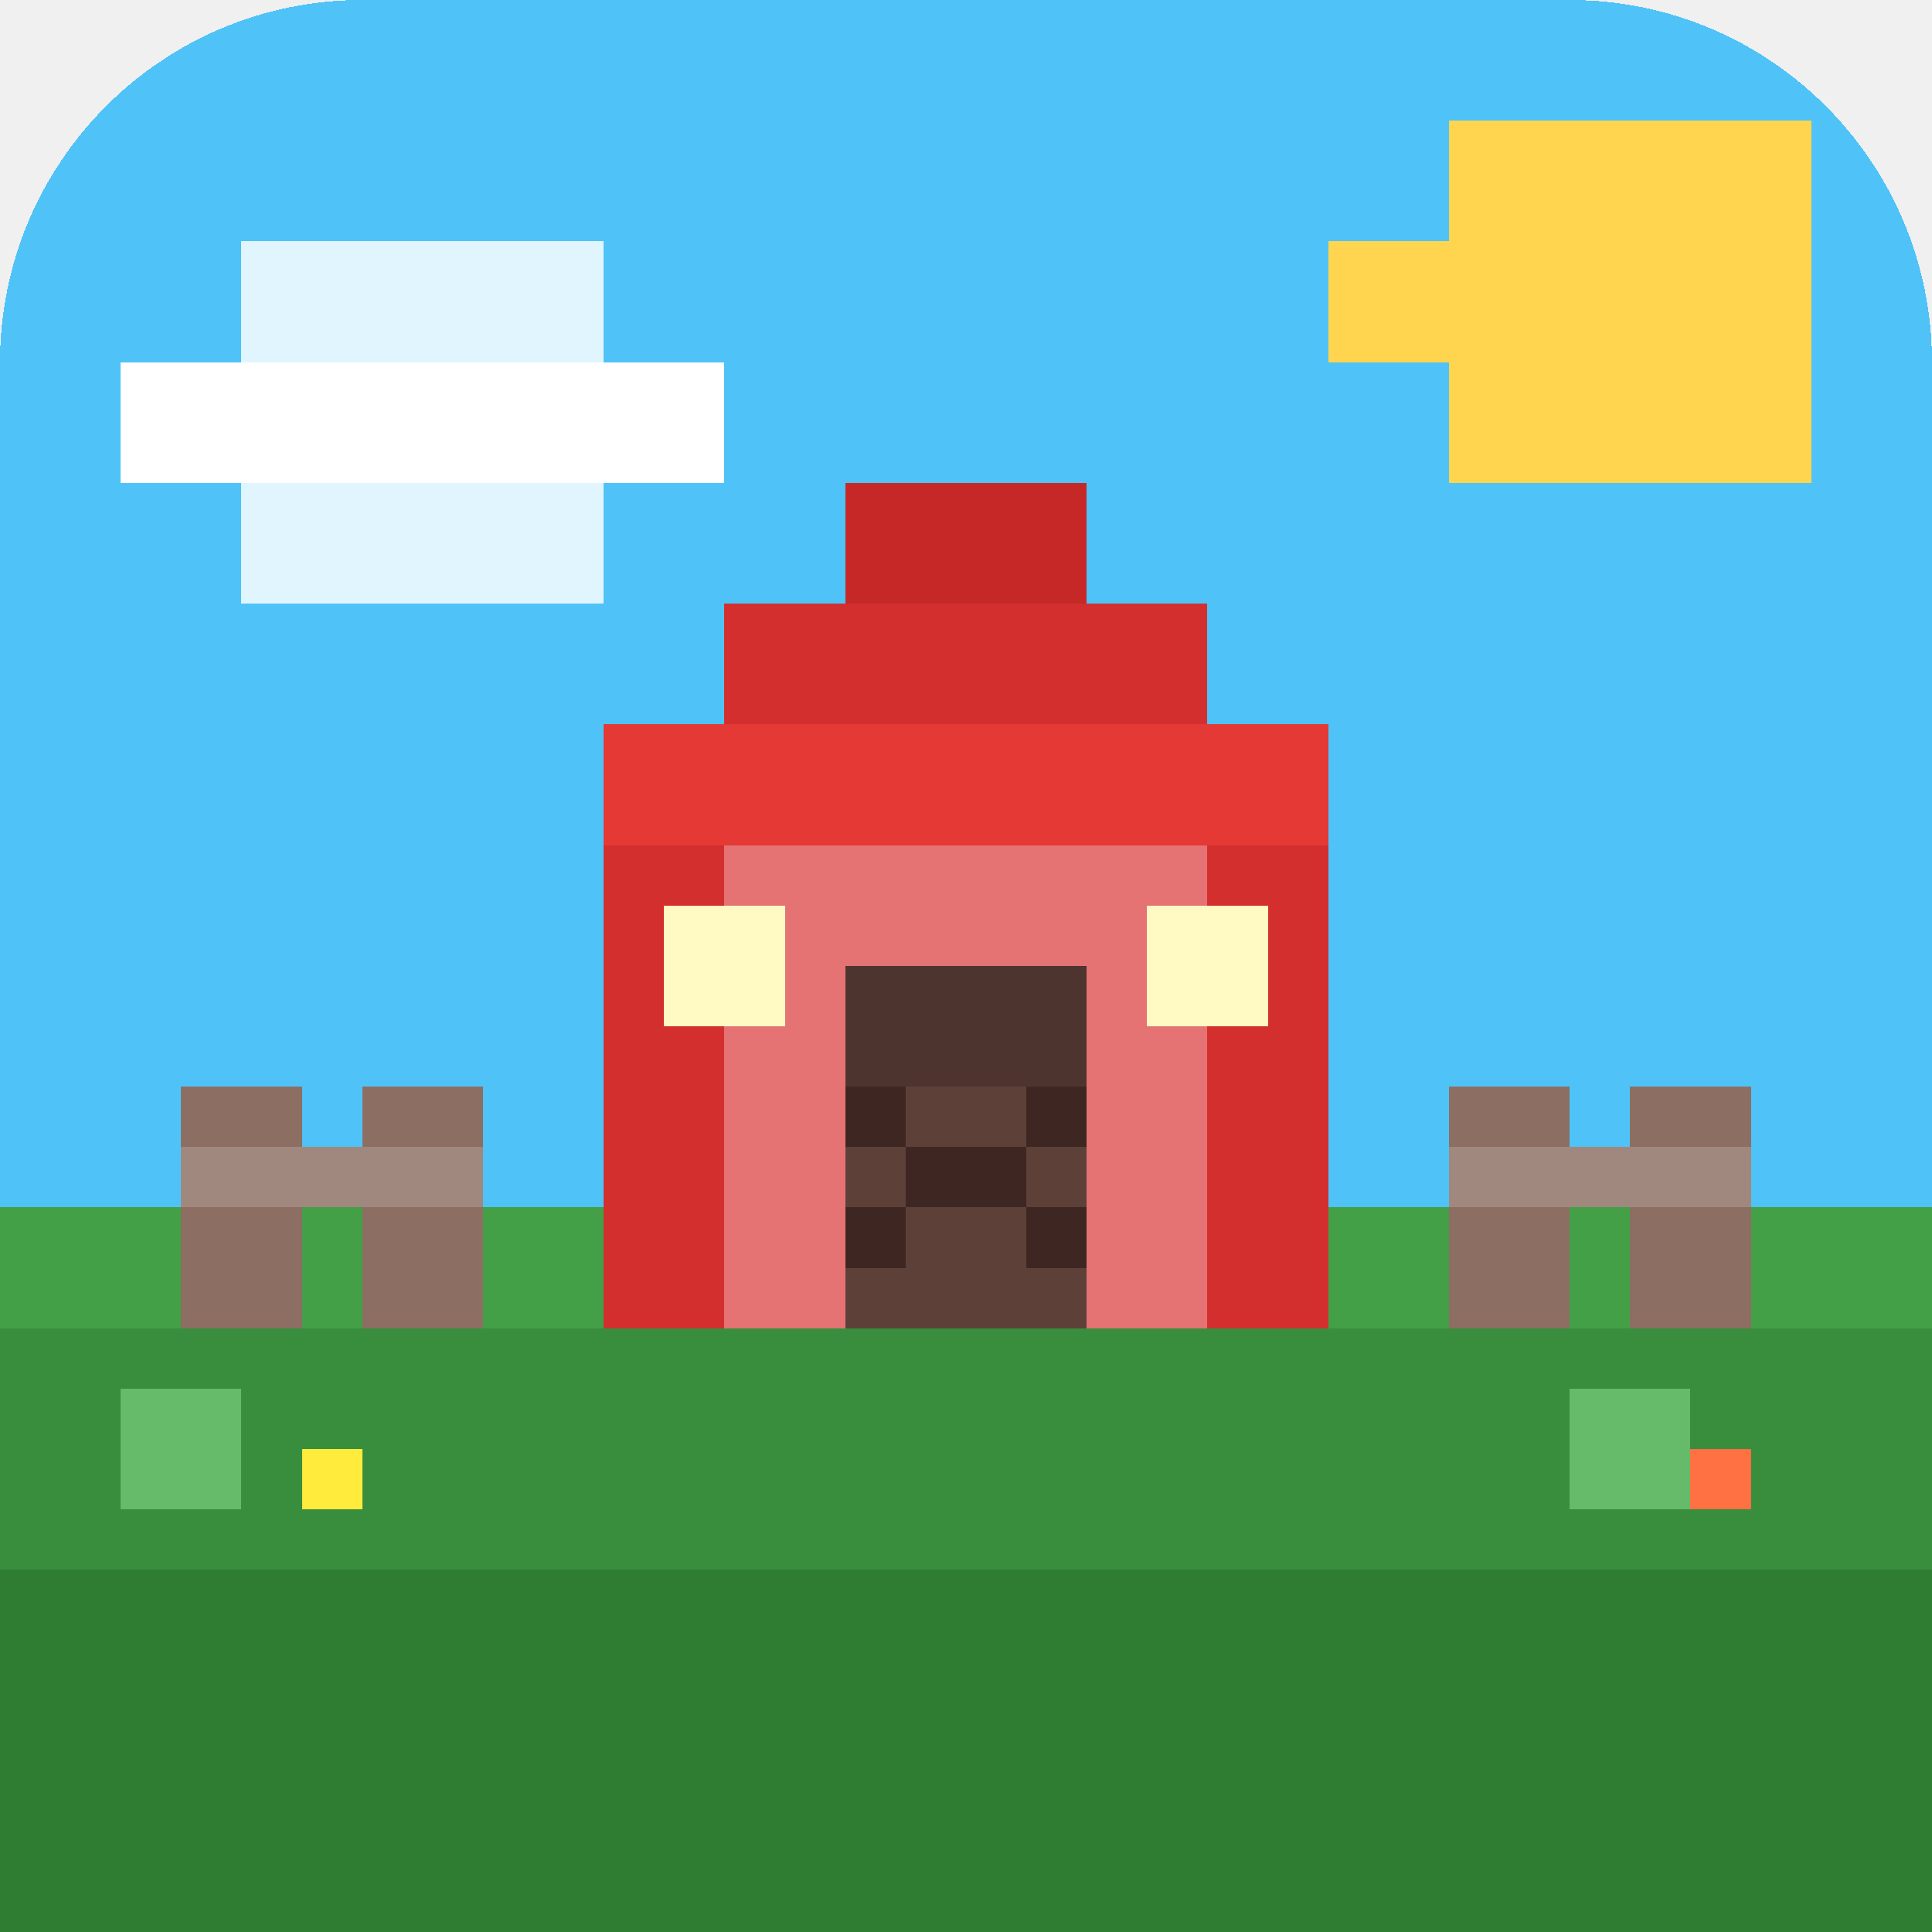
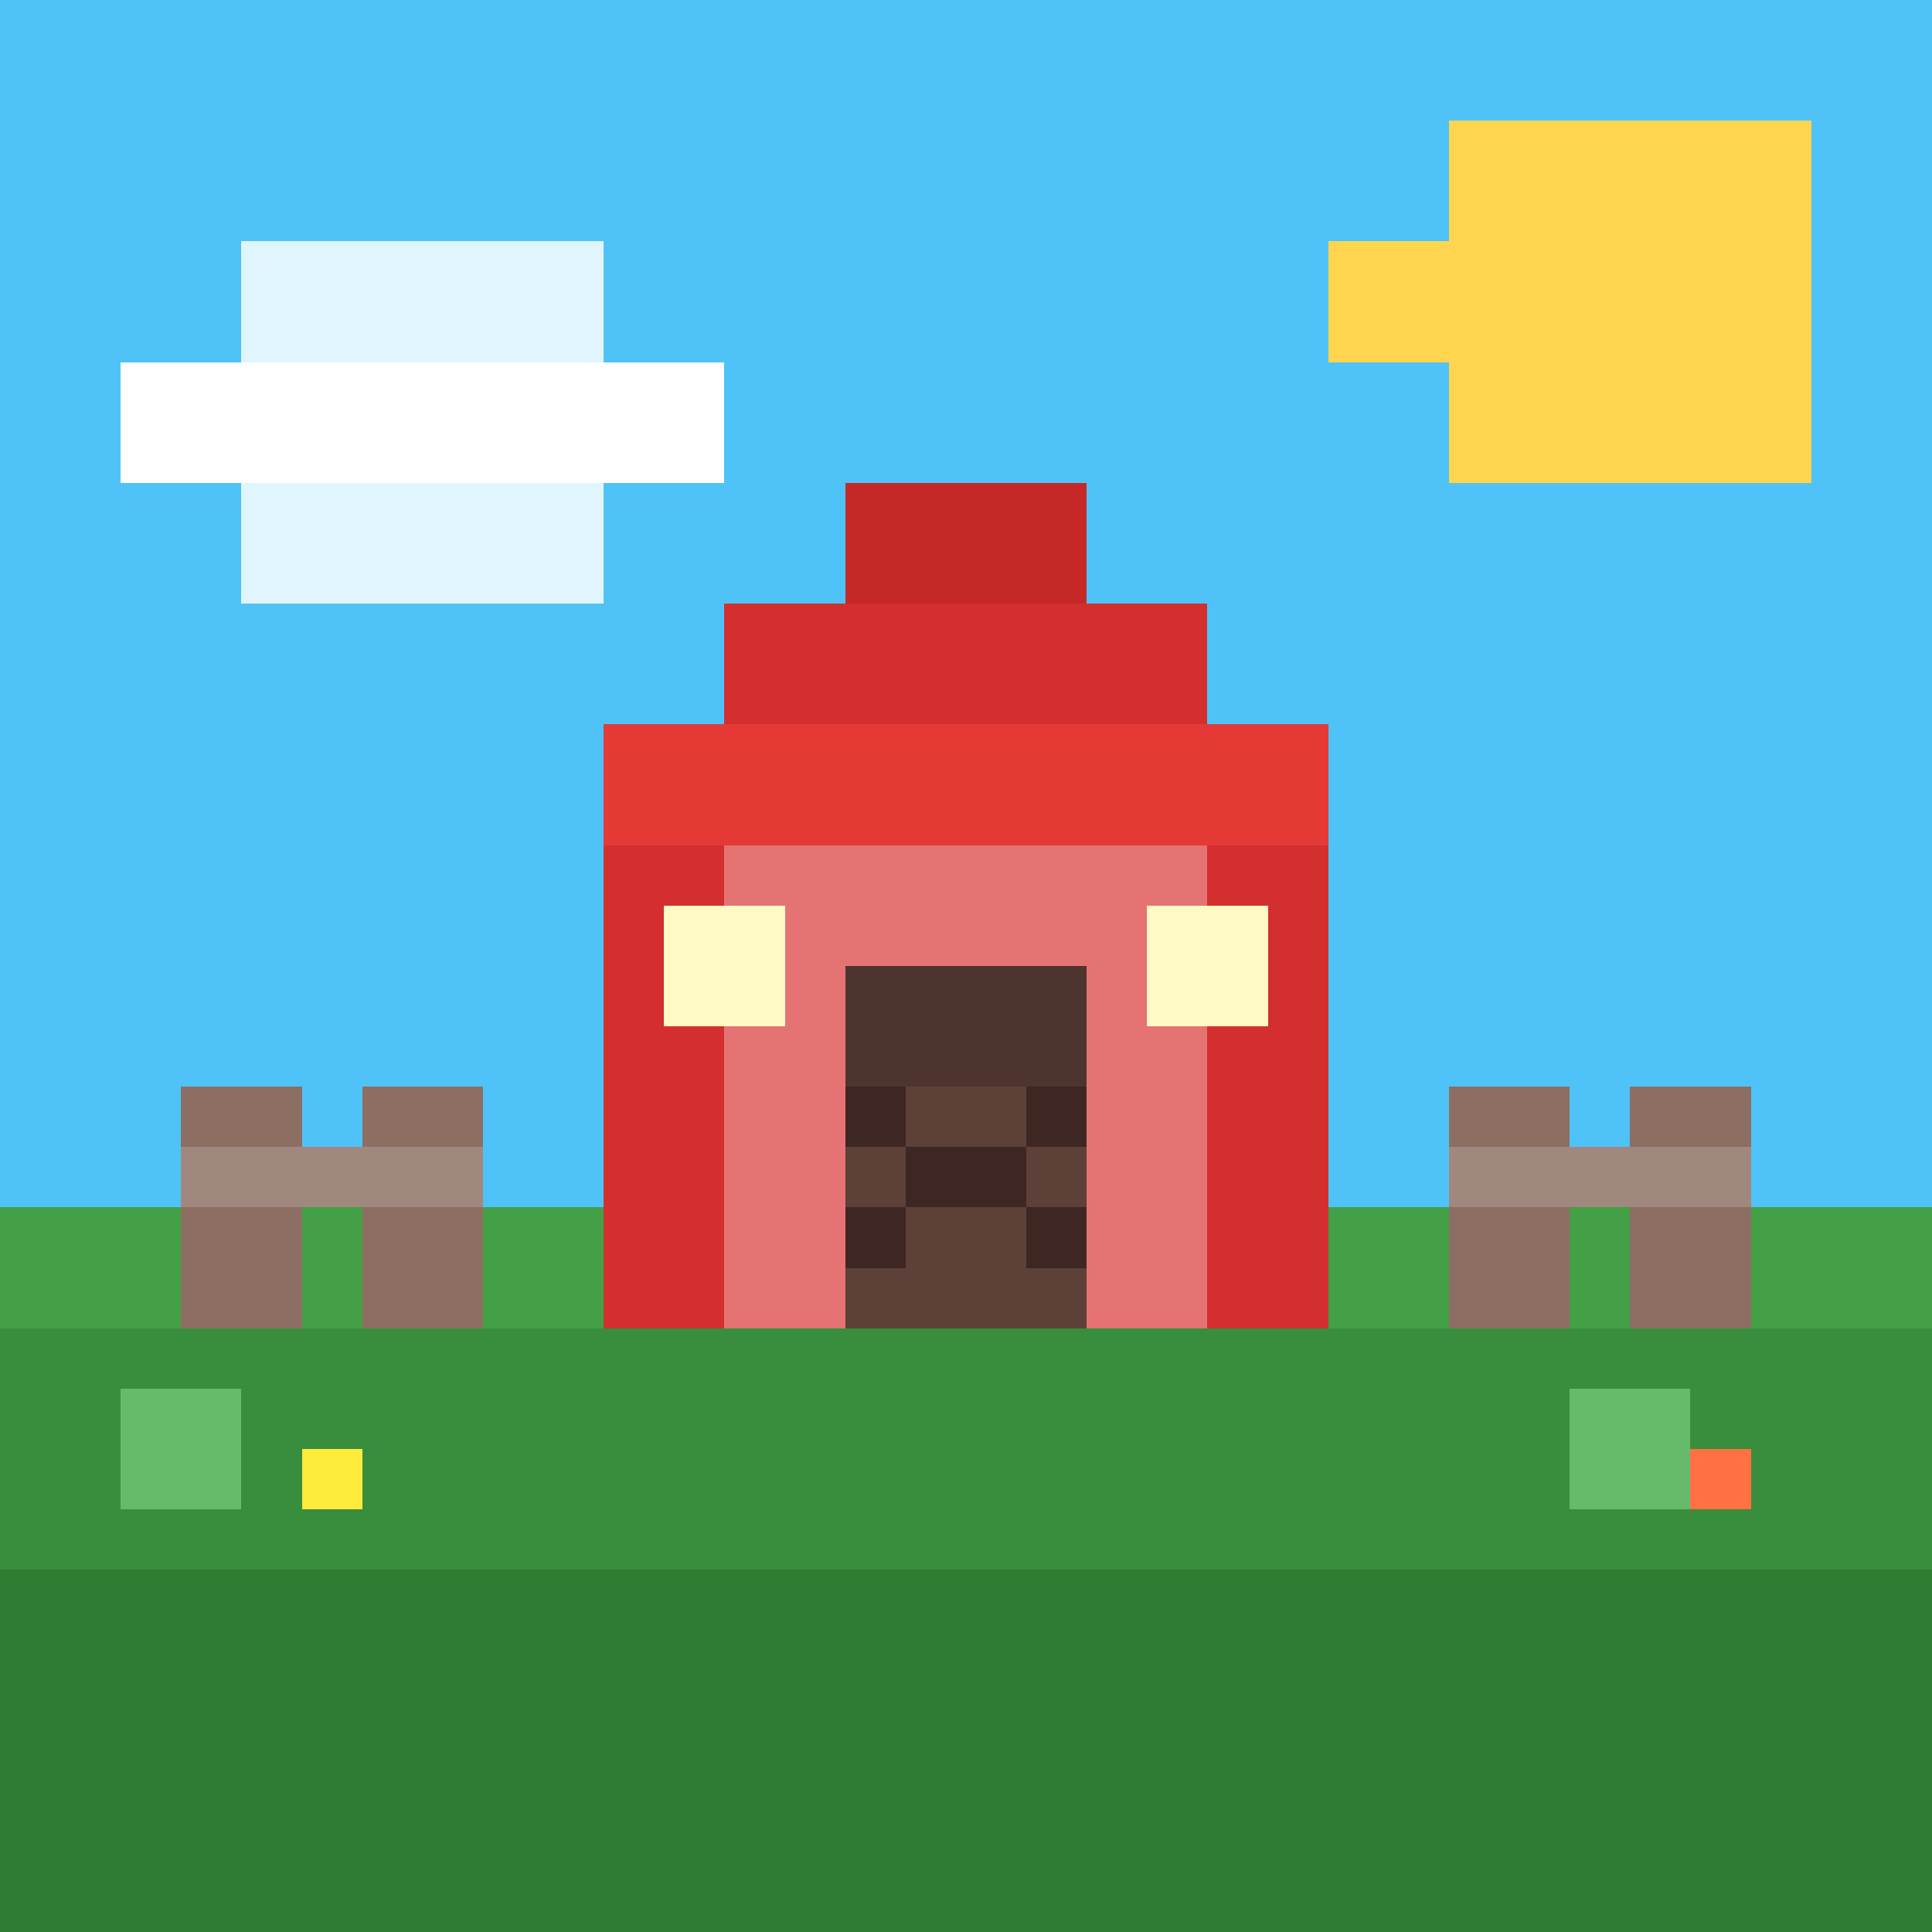
<svg xmlns="http://www.w3.org/2000/svg" viewBox="0 0 32 32" shape-rendering="crispEdges">
-   <rect width="32" height="32" rx="6" fill="#4FC3F7" />
+   <rect width="32" height="32" fill="#4FC3F7" />
  <rect x="24" y="2" width="6" height="2" fill="#FFD54F" />
  <rect x="22" y="4" width="8" height="2" fill="#FFD54F" />
  <rect x="24" y="6" width="6" height="2" fill="#FFD54F" />
  <rect x="4" y="4" width="6" height="2" fill="#E1F5FE" />
  <rect x="2" y="6" width="10" height="2" fill="#FFFFFF" />
  <rect x="4" y="8" width="6" height="2" fill="#E1F5FE" />
  <rect x="0" y="20" width="32" height="12" rx="0" fill="#43A047" />
  <rect x="0" y="22" width="32" height="10" fill="#388E3C" />
  <rect x="0" y="26" width="32" height="6" fill="#2E7D32" />
  <rect x="14" y="8" width="4" height="2" fill="#C62828" />
  <rect x="12" y="10" width="8" height="2" fill="#D32F2F" />
  <rect x="10" y="12" width="12" height="2" fill="#E53935" />
  <rect x="10" y="14" width="12" height="8" fill="#E57373" />
  <rect x="10" y="14" width="2" height="8" fill="#D32F2F" />
  <rect x="20" y="14" width="2" height="8" fill="#D32F2F" />
  <rect x="14" y="16" width="4" height="6" fill="#5D4037" />
  <rect x="14" y="16" width="4" height="2" fill="#4E342E" />
  <rect x="11" y="15" width="2" height="2" fill="#FFF9C4" />
  <rect x="19" y="15" width="2" height="2" fill="#FFF9C4" />
  <rect x="14" y="18" width="1" height="1" fill="#3E2723" />
  <rect x="17" y="18" width="1" height="1" fill="#3E2723" />
  <rect x="15" y="19" width="2" height="1" fill="#3E2723" />
  <rect x="14" y="20" width="1" height="1" fill="#3E2723" />
  <rect x="17" y="20" width="1" height="1" fill="#3E2723" />
  <rect x="3" y="18" width="2" height="4" fill="#8D6E63" />
  <rect x="6" y="18" width="2" height="4" fill="#8D6E63" />
  <rect x="3" y="19" width="5" height="1" fill="#A1887F" />
  <rect x="24" y="18" width="2" height="4" fill="#8D6E63" />
  <rect x="27" y="18" width="2" height="4" fill="#8D6E63" />
  <rect x="24" y="19" width="5" height="1" fill="#A1887F" />
  <rect x="2" y="23" width="2" height="2" fill="#66BB6A" />
  <rect x="5" y="24" width="1" height="1" fill="#FFEB3B" />
  <rect x="26" y="23" width="2" height="2" fill="#66BB6A" />
  <rect x="28" y="24" width="1" height="1" fill="#FF7043" />
</svg>
